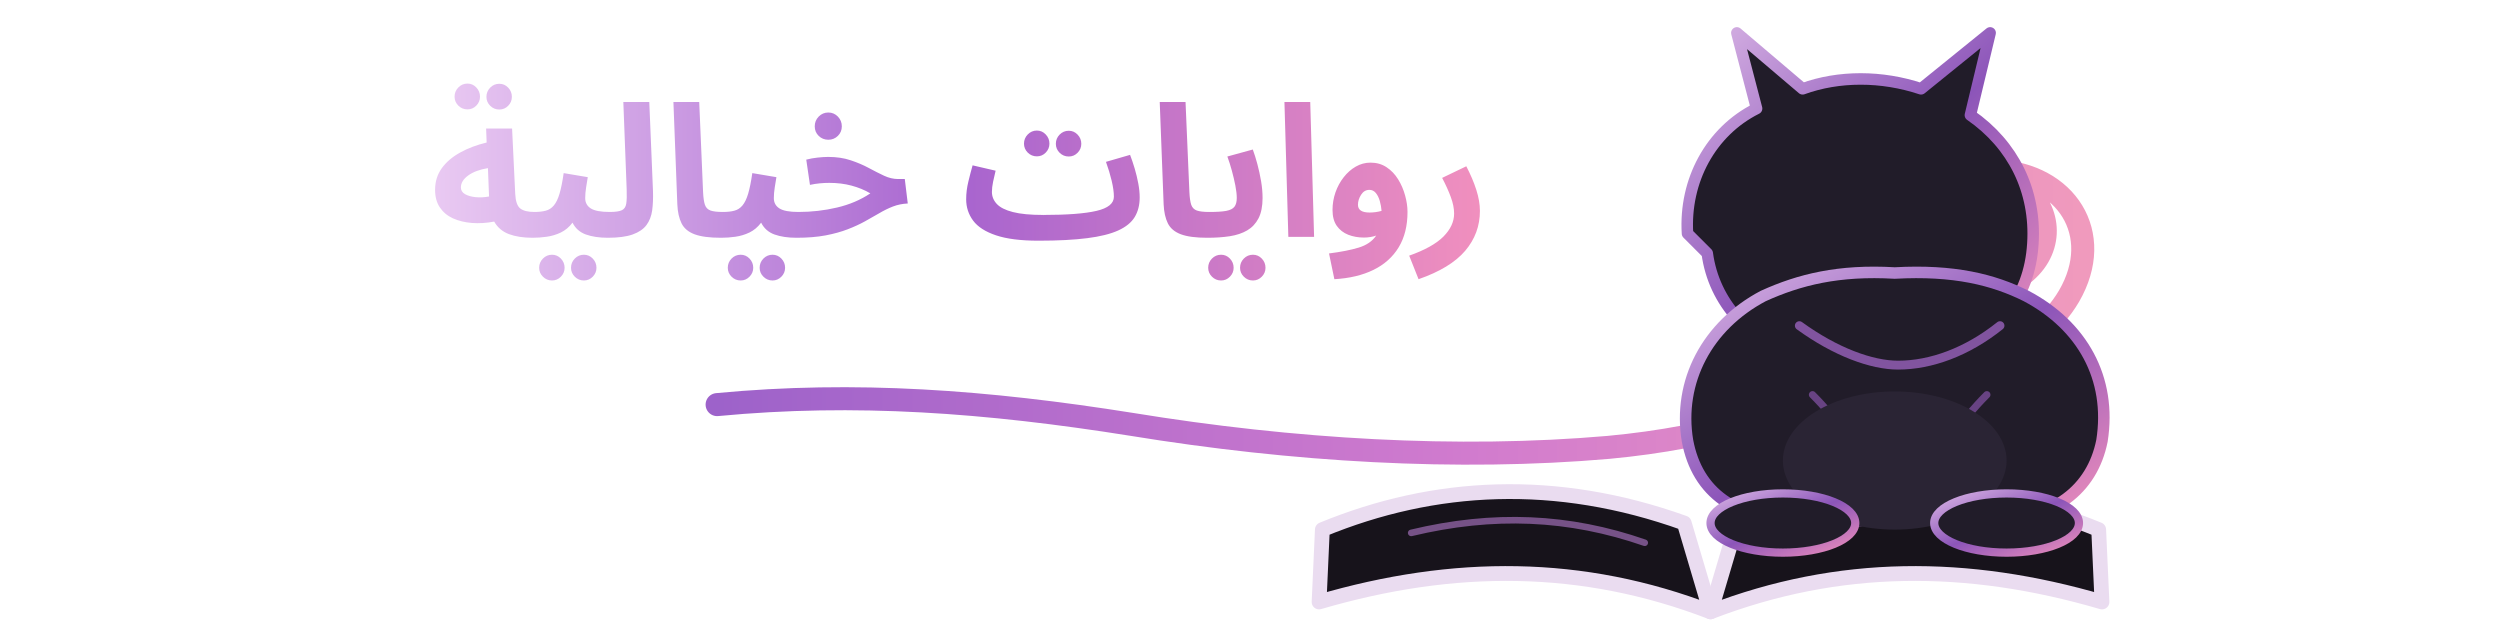
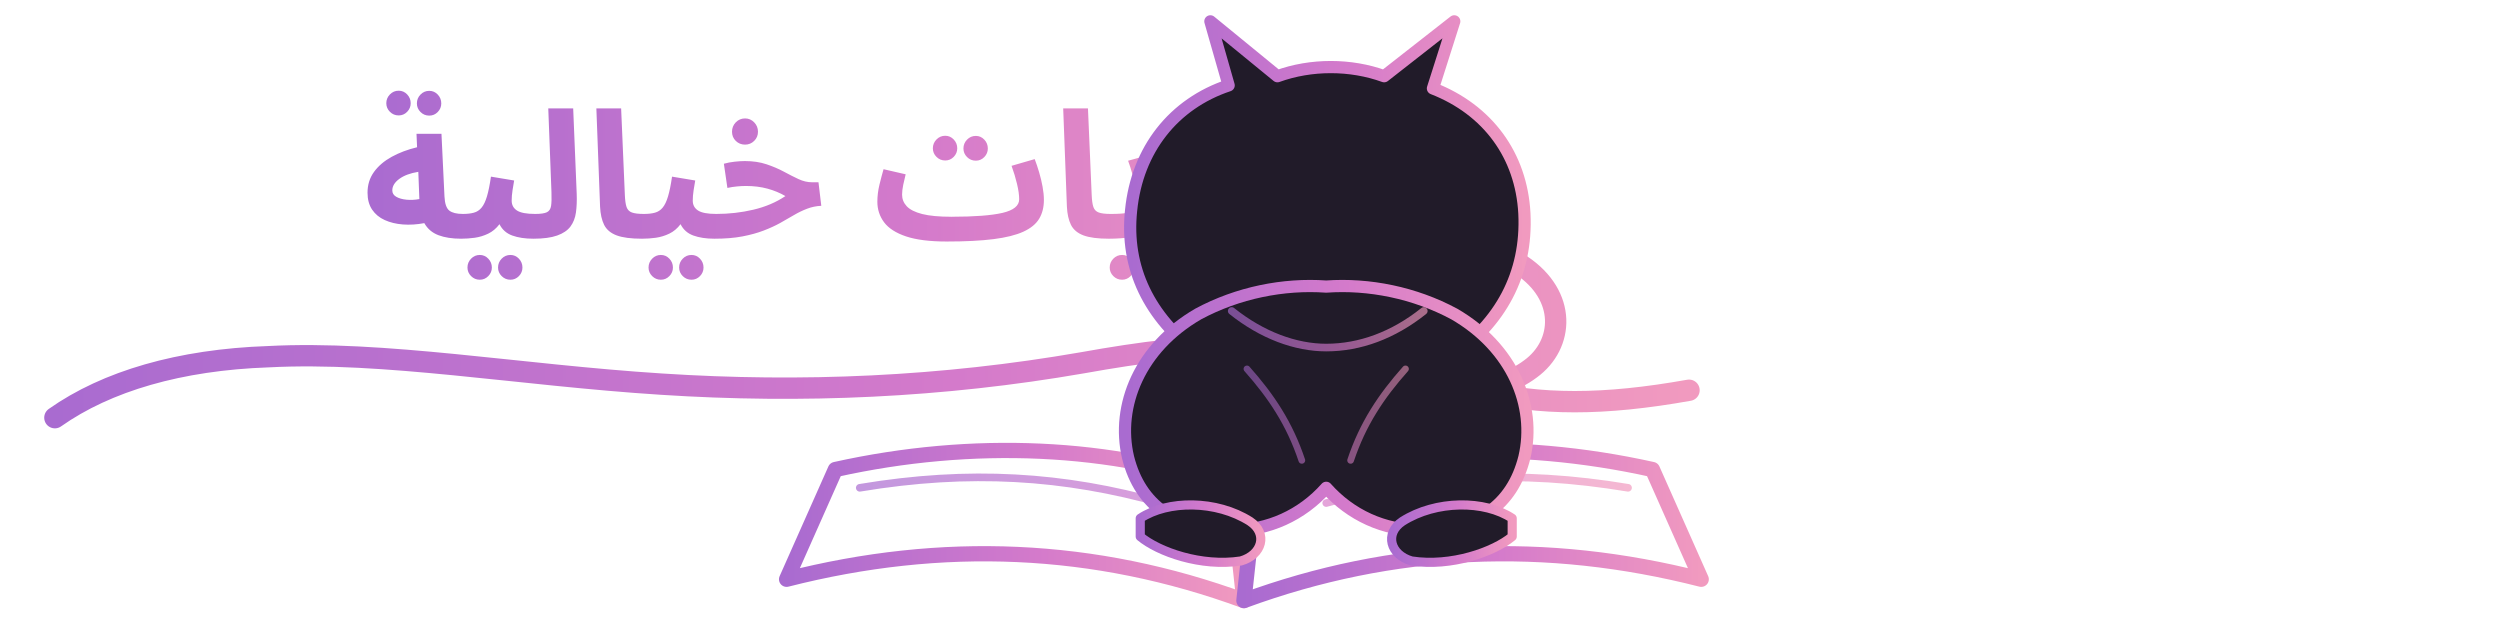
- <svg xmlns="http://www.w3.org/2000/svg" viewBox="0 0 760 190" role="img" aria-labelledby="title desc">
+ <svg xmlns="http://www.w3.org/2000/svg" viewBox="0 0 820 210" role="img" aria-labelledby="title desc">
  <defs>
-     <linearGradient id="name" x1="0" y1="0" x2="1" y2="0">
-       <stop stop-color="#e9c9f2" />
-       <stop offset=".5" stop-color="#a764cf" />
-       <stop offset="1" stop-color="#f08fbe" />
-     </linearGradient>
-     <linearGradient id="line" x1="0" y1="0" x2="1" y2="0">
-       <stop stop-color="#9d62ca" />
-       <stop offset=".55" stop-color="#d17bce" />
-       <stop offset="1" stop-color="#f09abd" />
-     </linearGradient>
-     <linearGradient id="cat" x1="0" y1="0" x2="1" y2="1">
-       <stop stop-color="#d9b5e5" />
-       <stop offset=".5" stop-color="#8c55b9" />
-       <stop offset="1" stop-color="#ed8ebc" />
+     <linearGradient id="ink" x1="0" y1="0" x2="1" y2="0">
+       <stop stop-color="#a96bd0" />
+       <stop offset=".55" stop-color="#d47acb" />
+       <stop offset="1" stop-color="#f19abf" />
    </linearGradient>
  </defs>
-   <text x="292" y="72" direction="rtl" unicode-bidi="plaintext" text-anchor="middle" font-family="Noto Sans Arabic,Noto Naskh Arabic,Amiri,sans-serif" font-size="56" font-weight="850" fill="url(#name)">روايات خيالية</text>
-   <g transform="translate(520 8)">
-     <path d="M-118 153 C-84 139 -47 137 -8 151 L0 178 C-39 163 -78 163 -119 175 Z" fill="#17131b" stroke="#eadcf0" stroke-width="4.5" stroke-linejoin="round" />
-     <path d="M0 178 L8 151 C47 137 84 139 118 153 L119 175 C78 163 39 163 0 178 Z" fill="#17131b" stroke="#eadcf0" stroke-width="4.5" stroke-linejoin="round" />
-     <path d="M0 151V178" stroke="url(#line)" stroke-width="3.5" stroke-linecap="round" />
-     <path d="M-91 154 C-66 148 -43 149 -20 157 M91 154 C66 148 43 149 20 157" fill="none" stroke="#765287" stroke-width="2" stroke-linecap="round" />
-     <path d="M48 104            C76 108 99 99 109 82            C120 63 108 45 87 44            C68 43 56 56 61 69            C66 82 82 84 94 76            C104 69 104 57 96 50            M48 104            C27 117 1 125 -31 128            C-77 132 -127 129 -176 121            C-220 114 -260 111 -302 115" fill="none" stroke="url(#line)" stroke-width="7" stroke-linecap="round" stroke-linejoin="round" />
-     <path d="M-7 63            C-8 47 0 32 14 25            L8 2 L28 19            C39 15 52 15 64 19            L85 2 L79 27            C92 36 99 50 98 66            C97 83 87 94 72 99            C58 104 41 104 27 100            C12 96 1 84 -1 69 Z" fill="#211c29" stroke="url(#cat)" stroke-width="3.5" stroke-linejoin="round" />
-     <path d="M16 82            C-1 91 -10 108 -7 126            C-4 142 8 150 26 150            C38 150 48 145 55 137            C62 145 73 150 86 150            C104 150 116 141 119 126            C122 107 113 91 96 82            C86 77 74 74 56 75            C39 74 27 77 16 82 Z" fill="#211c29" stroke="url(#cat)" stroke-width="3.5" stroke-linejoin="round" />
-     <path d="M27 91 C38 99 49 103 57 103 C67 103 78 99 88 91" fill="none" stroke="#81549f" stroke-width="2.7" stroke-linecap="round" />
-     <path d="M31 112 C39 120 44 128 48 138 M84 112 C76 120 71 128 67 138" fill="none" stroke="#684383" stroke-width="2.2" stroke-linecap="round" />
-     <ellipse cx="56" cy="132" rx="34" ry="21" fill="#2a2434" />
-     <ellipse cx="22" cy="151" rx="22" ry="9" fill="#211c29" stroke="url(#cat)" stroke-width="2.5" />
-     <ellipse cx="90" cy="151" rx="22" ry="9" fill="#211c29" stroke="url(#cat)" stroke-width="2.5" />
+   <text x="286" y="78" direction="rtl" unicode-bidi="plaintext" text-anchor="middle" font-family="Noto Sans Arabic,Noto Naskh Arabic,Amiri,sans-serif" font-size="58" font-weight="800" fill="url(#ink)">روايات خيالية</text>
+   <path d="M554 128          C526 133 505 133 485 128          C458 121 445 108 451 94          C458 78 482 76 499 87          C514 97 513 113 502 121          C490 130 471 130 456 123          C425 110 394 112 355 119          C309 127 263 129 217 126          C170 123 126 115 88 117          C59 118 35 125 18 137" fill="none" stroke="url(#ink)" stroke-width="7" stroke-linecap="round" stroke-linejoin="round" />
+   <g stroke="url(#ink)" fill="none" stroke-linecap="round" stroke-linejoin="round">
+     <path d="M404 160            C365 146 319 144 274 154            L258 190            C309 177 359 179 408 197            Z" stroke-width="5" />
+     <path d="M408 197            C457 179 507 177 558 190            L542 154            C497 144 451 146 412 160            Z" stroke-width="5" />
+     <path d="M408 160V197" stroke-width="4" />
+     <path d="M282 160 C318 154 349 156 381 165            M534 160 C498 154 467 156 435 165" stroke-width="2.5" opacity=".7" />
+     <path d="M393 116            C377 104 369 88 371 69            C373 49 385 34 403 28            L397 7            L419 25            C430 21 443 21 454 25            L477 7            L470 29            C488 36 499 51 500 70            C501 90 492 106 476 117            C465 124 452 128 435 128            C418 128 404 124 393 116Z" fill="#211b29" stroke-width="4" />
+     <path d="M393 103            C374 114 366 133 370 150            C374 166 386 174 404 174            C416 174 427 169 435 160            C443 169 454 174 466 174            C484 174 496 166 500 150            C504 133 496 114 477 103            C464 96 449 93 435 94            C421 93 406 96 393 103Z" fill="#211b29" stroke-width="4" />
+     <path d="M374 170 C383 164 399 164 410 171            C416 175 414 182 407 184            C394 186 380 181 374 176Z" fill="#211b29" stroke-width="3" />
+     <path d="M460 171 C471 164 487 164 496 170            L496 176 C490 181 476 186 463 184            C456 182 454 175 460 171Z" fill="#211b29" stroke-width="3" />
+     <path d="M404 102 C414 110 425 114 435 114 C446 114 457 110 467 102" stroke-width="2.5" opacity=".65" />
+     <path d="M409 121 C417 130 423 139 427 151            M461 121 C453 130 447 139 443 151" stroke-width="2.2" opacity=".55" />
  </g>
</svg>
